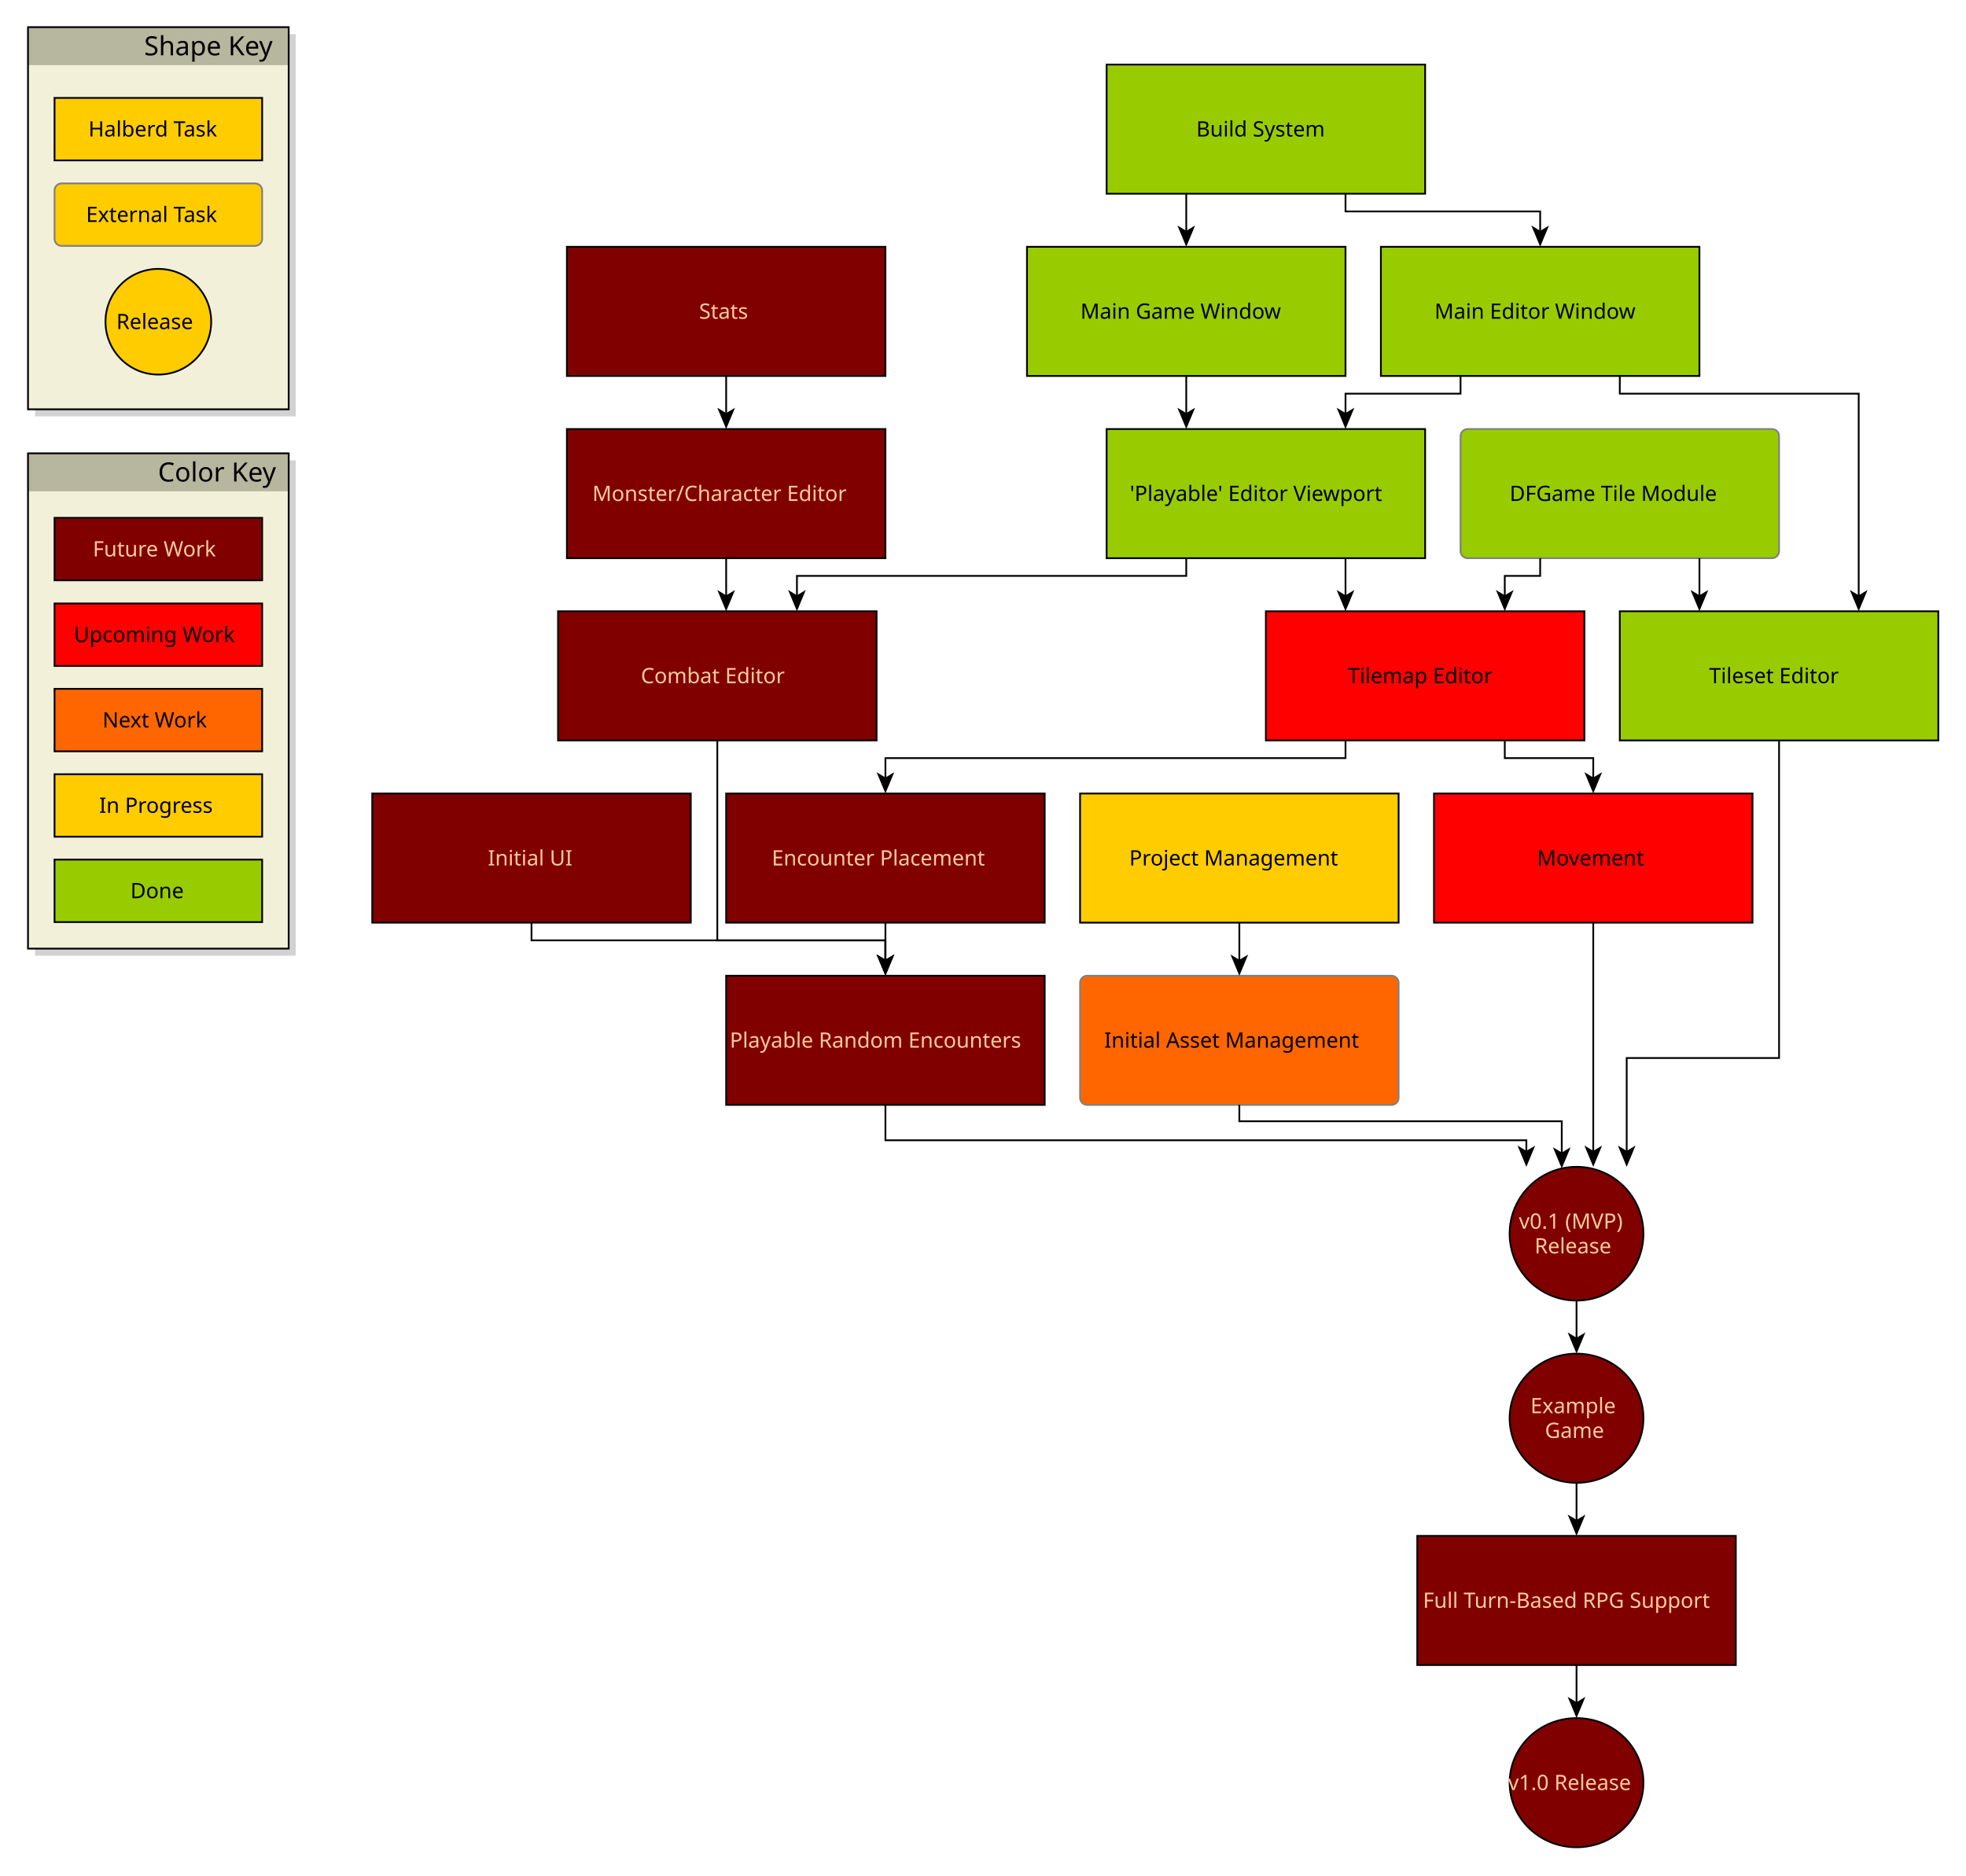
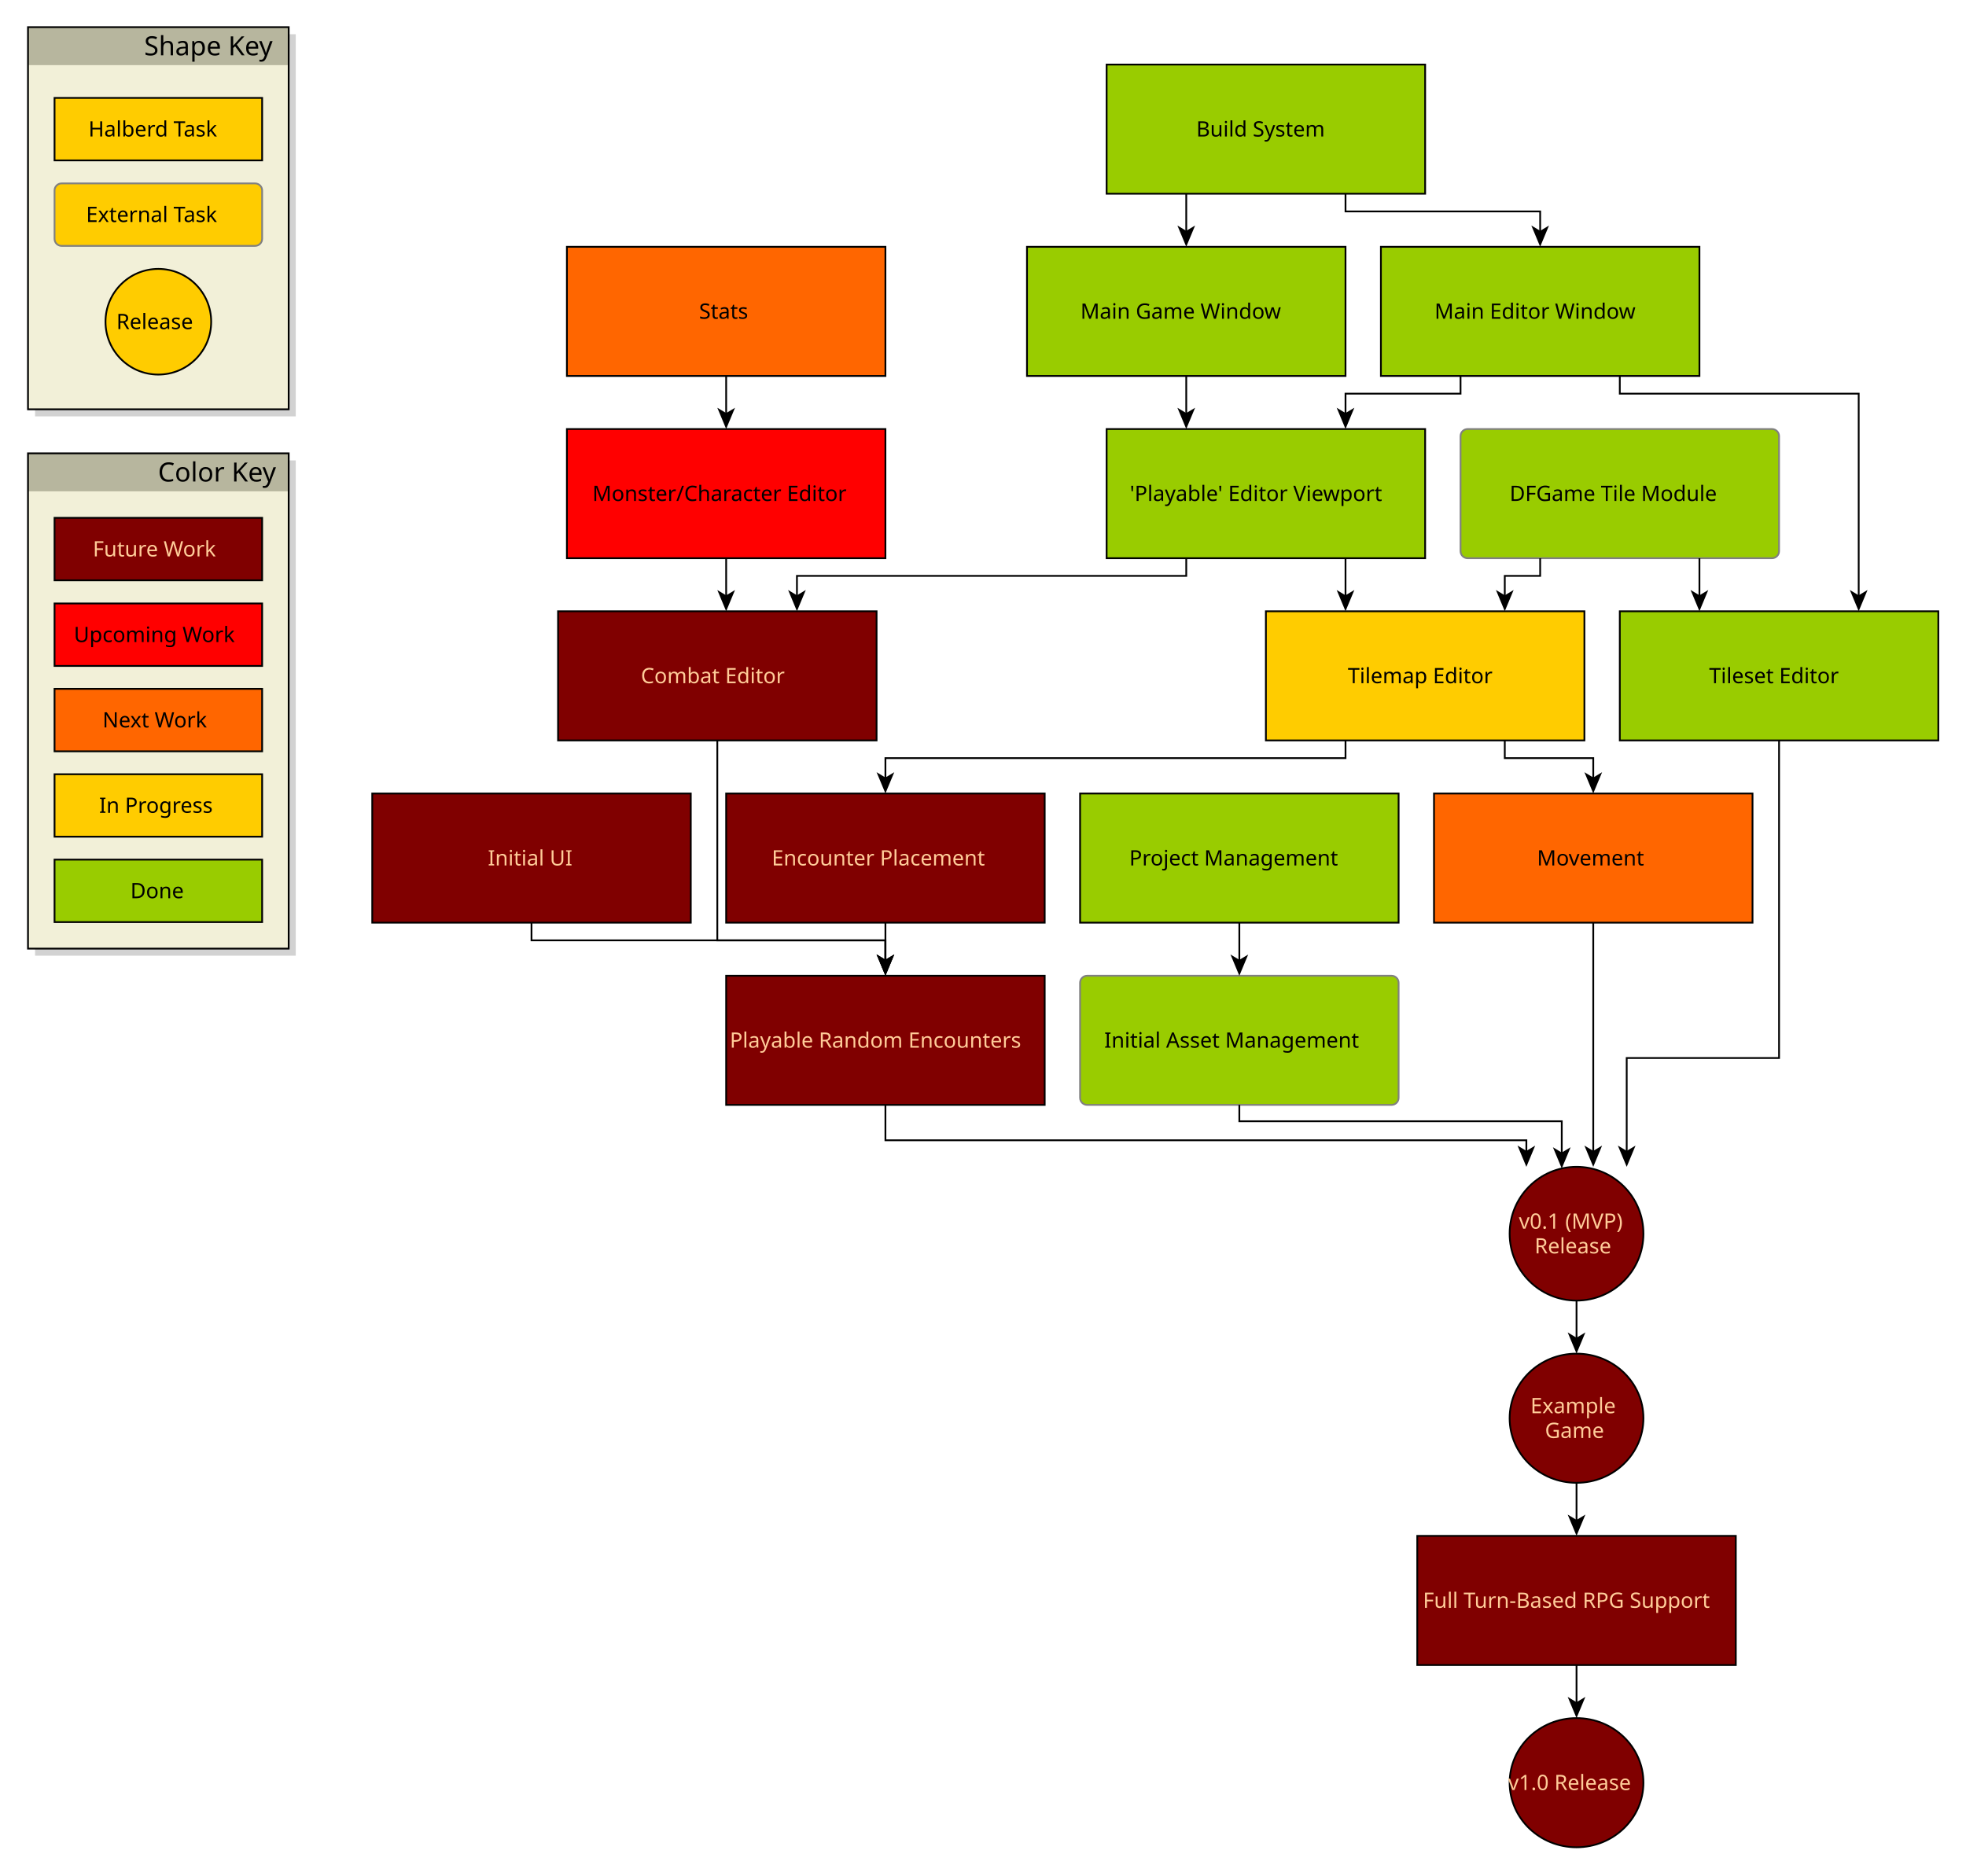
<svg xmlns="http://www.w3.org/2000/svg" fill-opacity="1" color-rendering="auto" color-interpolation="auto" text-rendering="auto" stroke="black" stroke-linecap="square" width="1111" stroke-miterlimit="10" shape-rendering="auto" stroke-opacity="1" fill="black" stroke-dasharray="none" font-weight="normal" stroke-width="1" height="1060" font-family="'Dialog'" font-style="normal" stroke-linejoin="miter" font-size="12px" stroke-dashoffset="0" image-rendering="auto">
  <defs id="genericDefs" />
  <g>
    <defs id="defs1">
      <clipPath clipPathUnits="userSpaceOnUse" id="clipPath1">
        <path d="M0 0 L1111 0 L1111 1060 L0 1060 L0 0 Z" />
      </clipPath>
      <clipPath clipPathUnits="userSpaceOnUse" id="clipPath2">
        <path d="M137 -72 L1248 -72 L1248 988 L137 988 L137 -72 Z" />
      </clipPath>
      <clipPath clipPathUnits="userSpaceOnUse" id="clipPath3">
        <path d="M141 -68 L1252 -68 L1252 992 L141 992 L141 -68 Z" />
      </clipPath>
    </defs>
    <g fill="rgb(210,210,210)" text-rendering="geometricPrecision" shape-rendering="geometricPrecision" transform="matrix(1,0,0,1,-141,68) translate(4,4)" stroke="rgb(210,210,210)">
      <rect x="156.819" width="147.32" height="216" y="-52.654" clip-path="url(#clipPath2)" stroke="none" />
    </g>
    <g fill="rgb(242,240,216)" text-rendering="geometricPrecision" shape-rendering="geometricPrecision" transform="matrix(1,0,0,1,-141,68)" stroke="rgb(242,240,216)">
      <rect x="156.819" width="147.32" height="216" y="-52.654" clip-path="url(#clipPath3)" stroke="none" />
      <rect x="156.819" y="-52.654" clip-path="url(#clipPath3)" fill="rgb(183,182,158)" width="147.32" height="21.461" stroke="none" />
    </g>
    <g font-size="15px" stroke-linecap="butt" transform="matrix(1,0,0,1,-141,68)" text-rendering="geometricPrecision" font-family="sans-serif" shape-rendering="geometricPrecision" stroke-miterlimit="1.45">
      <text x="222.458" xml:space="preserve" y="-36.731" clip-path="url(#clipPath3)" stroke="none">Shape Key</text>
      <rect fill="none" x="156.819" width="147.32" height="216" y="-52.654" clip-path="url(#clipPath3)" />
    </g>
    <g fill="rgb(255,204,0)" text-rendering="geometricPrecision" shape-rendering="geometricPrecision" transform="matrix(1,0,0,1,-141,68)" stroke="rgb(255,204,0)">
      <rect x="171.819" width="117.32" height="35.309" y="-12.654" clip-path="url(#clipPath3)" stroke="none" />
    </g>
    <g text-rendering="geometricPrecision" stroke-miterlimit="1.45" shape-rendering="geometricPrecision" transform="matrix(1,0,0,1,-141,68)" stroke-linecap="butt">
      <rect fill="none" x="171.819" width="117.32" height="35.309" y="-12.654" clip-path="url(#clipPath3)" />
      <text x="190.998" xml:space="preserve" y="9.154" clip-path="url(#clipPath3)" font-family="sans-serif" stroke="none">Halberd Task</text>
    </g>
    <g fill="rgb(255,204,0)" text-rendering="geometricPrecision" shape-rendering="geometricPrecision" transform="matrix(1,0,0,1,-141,68)" stroke="rgb(255,204,0)">
      <rect x="171.819" y="35.667" clip-path="url(#clipPath3)" width="117.32" rx="4" ry="4" height="35.309" stroke="none" />
    </g>
    <g stroke-linecap="butt" transform="matrix(1,0,0,1,-141,68)" fill="gray" text-rendering="geometricPrecision" shape-rendering="geometricPrecision" stroke="gray" stroke-miterlimit="1.45">
      <rect x="171.819" y="35.667" clip-path="url(#clipPath3)" fill="none" width="117.32" rx="4" ry="4" height="35.309" />
      <text x="189.63" y="57.475" clip-path="url(#clipPath3)" fill="black" font-family="sans-serif" stroke="none" xml:space="preserve">External Task</text>
    </g>
    <g fill="rgb(255,204,0)" text-rendering="geometricPrecision" shape-rendering="geometricPrecision" transform="matrix(1,0,0,1,-141,68)" stroke="rgb(255,204,0)">
      <circle r="29.864" clip-path="url(#clipPath3)" cx="230.478" cy="113.852" stroke="none" />
    </g>
    <g text-rendering="geometricPrecision" stroke-miterlimit="1.45" shape-rendering="geometricPrecision" transform="matrix(1,0,0,1,-141,68)" stroke-linecap="butt">
      <circle fill="none" r="29.864" clip-path="url(#clipPath3)" cx="230.478" cy="113.852" />
      <text x="206.766" xml:space="preserve" y="118.006" clip-path="url(#clipPath3)" font-family="sans-serif" stroke="none">Release</text>
    </g>
    <g fill="rgb(210,210,210)" text-rendering="geometricPrecision" shape-rendering="geometricPrecision" transform="matrix(1,0,0,1,-141,68) translate(4,4)" stroke="rgb(210,210,210)">
      <rect x="156.819" width="147.32" height="279.943" y="188.231" clip-path="url(#clipPath2)" stroke="none" />
    </g>
    <g fill="rgb(242,240,216)" text-rendering="geometricPrecision" shape-rendering="geometricPrecision" transform="matrix(1,0,0,1,-141,68)" stroke="rgb(242,240,216)">
      <rect x="156.819" width="147.32" height="279.943" y="188.231" clip-path="url(#clipPath3)" stroke="none" />
      <rect x="156.819" y="188.231" clip-path="url(#clipPath3)" fill="rgb(183,182,158)" width="147.32" height="21.461" stroke="none" />
    </g>
    <g font-size="15px" stroke-linecap="butt" transform="matrix(1,0,0,1,-141,68)" text-rendering="geometricPrecision" font-family="sans-serif" shape-rendering="geometricPrecision" stroke-miterlimit="1.45">
      <text x="230.266" xml:space="preserve" y="204.154" clip-path="url(#clipPath3)" stroke="none">Color Key</text>
      <rect fill="none" x="156.819" width="147.32" height="279.943" y="188.231" clip-path="url(#clipPath3)" />
    </g>
    <g fill="maroon" text-rendering="geometricPrecision" shape-rendering="geometricPrecision" transform="matrix(1,0,0,1,-141,68)" stroke="maroon">
      <rect x="171.819" width="117.32" height="35.309" y="224.691" clip-path="url(#clipPath3)" stroke="none" />
    </g>
    <g text-rendering="geometricPrecision" stroke-miterlimit="1.45" shape-rendering="geometricPrecision" transform="matrix(1,0,0,1,-141,68)" stroke-linecap="butt">
      <rect fill="none" x="171.819" width="117.32" height="35.309" y="224.691" clip-path="url(#clipPath3)" />
      <text x="193.459" y="246.5" clip-path="url(#clipPath3)" fill="rgb(255,204,153)" font-family="sans-serif" stroke="none" xml:space="preserve">Future Work</text>
    </g>
    <g fill="red" text-rendering="geometricPrecision" shape-rendering="geometricPrecision" transform="matrix(1,0,0,1,-141,68)" stroke="red">
      <rect x="171.819" width="117.32" height="35.309" y="273.086" clip-path="url(#clipPath3)" stroke="none" />
    </g>
    <g text-rendering="geometricPrecision" stroke-miterlimit="1.45" shape-rendering="geometricPrecision" transform="matrix(1,0,0,1,-141,68)" stroke-linecap="butt">
      <rect fill="none" x="171.819" width="117.32" height="35.309" y="273.086" clip-path="url(#clipPath3)" />
      <text x="182.733" xml:space="preserve" y="294.895" clip-path="url(#clipPath3)" font-family="sans-serif" stroke="none">Upcoming Work</text>
    </g>
    <g fill="rgb(255,102,0)" text-rendering="geometricPrecision" shape-rendering="geometricPrecision" transform="matrix(1,0,0,1,-141,68)" stroke="rgb(255,102,0)">
      <rect x="171.819" width="117.32" height="35.309" y="321.346" clip-path="url(#clipPath3)" stroke="none" />
    </g>
    <g text-rendering="geometricPrecision" stroke-miterlimit="1.45" shape-rendering="geometricPrecision" transform="matrix(1,0,0,1,-141,68)" stroke-linecap="butt">
      <rect fill="none" x="171.819" width="117.32" height="35.309" y="321.346" clip-path="url(#clipPath3)" />
      <text x="198.943" xml:space="preserve" y="343.154" clip-path="url(#clipPath3)" font-family="sans-serif" stroke="none">Next Work</text>
    </g>
    <g fill="rgb(255,204,0)" text-rendering="geometricPrecision" shape-rendering="geometricPrecision" transform="matrix(1,0,0,1,-141,68)" stroke="rgb(255,204,0)">
      <rect x="171.819" width="117.32" height="35.309" y="369.605" clip-path="url(#clipPath3)" stroke="none" />
    </g>
    <g text-rendering="geometricPrecision" stroke-miterlimit="1.45" shape-rendering="geometricPrecision" transform="matrix(1,0,0,1,-141,68)" stroke-linecap="butt">
      <rect fill="none" x="171.819" width="117.32" height="35.309" y="369.605" clip-path="url(#clipPath3)" />
      <text x="197.024" xml:space="preserve" y="391.414" clip-path="url(#clipPath3)" font-family="sans-serif" stroke="none">In Progress</text>
    </g>
    <g fill="rgb(153,204,0)" text-rendering="geometricPrecision" shape-rendering="geometricPrecision" transform="matrix(1,0,0,1,-141,68)" stroke="rgb(153,204,0)">
      <rect x="171.819" width="117.32" height="35.309" y="417.865" clip-path="url(#clipPath3)" stroke="none" />
    </g>
    <g text-rendering="geometricPrecision" stroke-miterlimit="1.45" shape-rendering="geometricPrecision" transform="matrix(1,0,0,1,-141,68)" stroke-linecap="butt">
      <rect fill="none" x="171.819" width="117.32" height="35.309" y="417.865" clip-path="url(#clipPath3)" />
      <text x="214.693" xml:space="preserve" y="439.673" clip-path="url(#clipPath3)" font-family="sans-serif" stroke="none">Done</text>
    </g>
    <g fill="rgb(153,204,0)" text-rendering="geometricPrecision" shape-rendering="geometricPrecision" transform="matrix(1,0,0,1,-141,68)" stroke="rgb(153,204,0)">
      <rect x="921.36" width="180" height="73" y="71.5" clip-path="url(#clipPath3)" stroke="none" />
    </g>
    <g text-rendering="geometricPrecision" stroke-miterlimit="1.45" shape-rendering="geometricPrecision" transform="matrix(1,0,0,1,-141,68)" stroke-linecap="butt">
      <rect fill="none" x="921.36" width="180" height="73" y="71.5" clip-path="url(#clipPath3)" />
      <text x="951.676" xml:space="preserve" y="112.154" clip-path="url(#clipPath3)" font-family="sans-serif" stroke="none">Main Editor Window</text>
    </g>
    <g fill="rgb(153,204,0)" text-rendering="geometricPrecision" shape-rendering="geometricPrecision" transform="matrix(1,0,0,1,-141,68)" stroke="rgb(153,204,0)">
      <rect x="721.36" width="180" height="73" y="71.5" clip-path="url(#clipPath3)" stroke="none" />
    </g>
    <g text-rendering="geometricPrecision" stroke-miterlimit="1.45" shape-rendering="geometricPrecision" transform="matrix(1,0,0,1,-141,68)" stroke-linecap="butt">
      <rect fill="none" x="721.36" width="180" height="73" y="71.5" clip-path="url(#clipPath3)" />
      <text x="751.571" xml:space="preserve" y="112.154" clip-path="url(#clipPath3)" font-family="sans-serif" stroke="none">Main Game Window</text>
    </g>
    <g fill="rgb(153,204,0)" text-rendering="geometricPrecision" shape-rendering="geometricPrecision" transform="matrix(1,0,0,1,-141,68)" stroke="rgb(153,204,0)">
      <rect x="766.36" width="180" height="73" y="174.5" clip-path="url(#clipPath3)" stroke="none" />
    </g>
    <g text-rendering="geometricPrecision" stroke-miterlimit="1.45" shape-rendering="geometricPrecision" transform="matrix(1,0,0,1,-141,68)" stroke-linecap="butt">
      <rect fill="none" x="766.36" width="180" height="73" y="174.5" clip-path="url(#clipPath3)" />
      <text x="779.465" xml:space="preserve" y="215.154" clip-path="url(#clipPath3)" font-family="sans-serif" stroke="none">'Playable' Editor Viewport</text>
    </g>
-     <g fill="red" text-rendering="geometricPrecision" shape-rendering="geometricPrecision" transform="matrix(1,0,0,1,-141,68)" stroke="red">
+     <g fill="rgb(255,204,0)" text-rendering="geometricPrecision" shape-rendering="geometricPrecision" transform="matrix(1,0,0,1,-141,68)" stroke="rgb(255,204,0)">
      <rect x="856.36" width="180" height="73" y="277.5" clip-path="url(#clipPath3)" stroke="none" />
    </g>
    <g text-rendering="geometricPrecision" stroke-miterlimit="1.45" shape-rendering="geometricPrecision" transform="matrix(1,0,0,1,-141,68)" stroke-linecap="butt">
      <rect fill="none" x="856.36" width="180" height="73" y="277.5" clip-path="url(#clipPath3)" />
      <text x="902.675" xml:space="preserve" y="318.154" clip-path="url(#clipPath3)" font-family="sans-serif" stroke="none">Tilemap Editor</text>
    </g>
    <g fill="maroon" text-rendering="geometricPrecision" shape-rendering="geometricPrecision" transform="matrix(1,0,0,1,-141,68)" stroke="maroon">
      <rect x="456.36" width="180" height="73" y="277.5" clip-path="url(#clipPath3)" stroke="none" />
    </g>
    <g text-rendering="geometricPrecision" stroke-miterlimit="1.45" shape-rendering="geometricPrecision" transform="matrix(1,0,0,1,-141,68)" stroke-linecap="butt">
      <rect fill="none" x="456.36" width="180" height="73" y="277.5" clip-path="url(#clipPath3)" />
      <text x="503.153" y="318.154" clip-path="url(#clipPath3)" fill="rgb(255,204,153)" font-family="sans-serif" stroke="none" xml:space="preserve">Combat Editor</text>
    </g>
    <g fill="rgb(153,204,0)" text-rendering="geometricPrecision" shape-rendering="geometricPrecision" transform="matrix(1,0,0,1,-141,68)" stroke="rgb(153,204,0)">
      <rect x="966.36" y="174.5" clip-path="url(#clipPath3)" width="180" rx="4" ry="4" height="73" stroke="none" />
    </g>
    <g stroke-linecap="butt" transform="matrix(1,0,0,1,-141,68)" fill="gray" text-rendering="geometricPrecision" shape-rendering="geometricPrecision" stroke="gray" stroke-miterlimit="1.45">
      <rect x="966.36" y="174.5" clip-path="url(#clipPath3)" fill="none" width="180" rx="4" ry="4" height="73" />
      <text x="994.104" y="215.154" clip-path="url(#clipPath3)" fill="black" font-family="sans-serif" stroke="none" xml:space="preserve">DFGame Tile Module</text>
    </g>
    <g fill="rgb(153,204,0)" text-rendering="geometricPrecision" shape-rendering="geometricPrecision" transform="matrix(1,0,0,1,-141,68)" stroke="rgb(153,204,0)">
      <rect x="1056.36" width="180" height="73" y="277.5" clip-path="url(#clipPath3)" stroke="none" />
    </g>
    <g text-rendering="geometricPrecision" stroke-miterlimit="1.45" shape-rendering="geometricPrecision" transform="matrix(1,0,0,1,-141,68)" stroke-linecap="butt">
      <rect fill="none" x="1056.36" width="180" height="73" y="277.5" clip-path="url(#clipPath3)" />
      <text x="1106.836" xml:space="preserve" y="318.154" clip-path="url(#clipPath3)" font-family="sans-serif" stroke="none">Tileset Editor</text>
    </g>
    <g fill="rgb(153,204,0)" text-rendering="geometricPrecision" shape-rendering="geometricPrecision" transform="matrix(1,0,0,1,-141,68)" stroke="rgb(153,204,0)">
      <rect x="766.36" width="180" height="73" y="-31.5" clip-path="url(#clipPath3)" stroke="none" />
    </g>
    <g text-rendering="geometricPrecision" stroke-miterlimit="1.45" shape-rendering="geometricPrecision" transform="matrix(1,0,0,1,-141,68)" stroke-linecap="butt">
      <rect fill="none" x="766.36" width="180" height="73" y="-31.5" clip-path="url(#clipPath3)" />
      <text x="817.017" xml:space="preserve" y="9.154" clip-path="url(#clipPath3)" font-family="sans-serif" stroke="none">Build System</text>
    </g>
-     <g fill="red" text-rendering="geometricPrecision" shape-rendering="geometricPrecision" transform="matrix(1,0,0,1,-141,68)" stroke="red">
+     <g fill="rgb(255,102,0)" text-rendering="geometricPrecision" shape-rendering="geometricPrecision" transform="matrix(1,0,0,1,-141,68)" stroke="rgb(255,102,0)">
      <rect x="951.36" width="180" height="73" y="380.5" clip-path="url(#clipPath3)" stroke="none" />
    </g>
    <g text-rendering="geometricPrecision" stroke-miterlimit="1.45" shape-rendering="geometricPrecision" transform="matrix(1,0,0,1,-141,68)" stroke-linecap="butt">
      <rect fill="none" x="951.36" width="180" height="73" y="380.5" clip-path="url(#clipPath3)" />
      <text x="1009.579" xml:space="preserve" y="421.154" clip-path="url(#clipPath3)" font-family="sans-serif" stroke="none">Movement</text>
    </g>
    <g fill="maroon" text-rendering="geometricPrecision" shape-rendering="geometricPrecision" transform="matrix(1,0,0,1,-141,68)" stroke="maroon">
      <rect x="551.36" width="180" height="73" y="380.5" clip-path="url(#clipPath3)" stroke="none" />
    </g>
    <g text-rendering="geometricPrecision" stroke-miterlimit="1.45" shape-rendering="geometricPrecision" transform="matrix(1,0,0,1,-141,68)" stroke-linecap="butt">
      <rect fill="none" x="551.36" width="180" height="73" y="380.5" clip-path="url(#clipPath3)" />
      <text x="577.13" y="421.154" clip-path="url(#clipPath3)" fill="rgb(255,204,153)" font-family="sans-serif" stroke="none" xml:space="preserve">Encounter Placement</text>
    </g>
    <g fill="maroon" text-rendering="geometricPrecision" shape-rendering="geometricPrecision" transform="matrix(1,0,0,1,-141,68)" stroke="maroon">
      <rect x="551.36" width="180" height="73" y="483.5" clip-path="url(#clipPath3)" stroke="none" />
    </g>
    <g text-rendering="geometricPrecision" stroke-miterlimit="1.45" shape-rendering="geometricPrecision" transform="matrix(1,0,0,1,-141,68)" stroke-linecap="butt">
      <rect fill="none" x="551.36" width="180" height="73" y="483.5" clip-path="url(#clipPath3)" />
      <text x="553.411" y="524.154" clip-path="url(#clipPath3)" fill="rgb(255,204,153)" font-family="sans-serif" stroke="none" xml:space="preserve">Playable Random Encounters</text>
    </g>
-     <g fill="maroon" text-rendering="geometricPrecision" shape-rendering="geometricPrecision" transform="matrix(1,0,0,1,-141,68)" stroke="maroon">
+     <g fill="red" text-rendering="geometricPrecision" shape-rendering="geometricPrecision" transform="matrix(1,0,0,1,-141,68)" stroke="red">
      <rect x="461.36" width="180" height="73" y="174.5" clip-path="url(#clipPath3)" stroke="none" />
    </g>
    <g text-rendering="geometricPrecision" stroke-miterlimit="1.45" shape-rendering="geometricPrecision" transform="matrix(1,0,0,1,-141,68)" stroke-linecap="butt">
      <rect fill="none" x="461.36" width="180" height="73" y="174.5" clip-path="url(#clipPath3)" />
-       <text x="475.765" y="215.154" clip-path="url(#clipPath3)" fill="rgb(255,204,153)" font-family="sans-serif" stroke="none" xml:space="preserve">Monster/Character Editor</text>
-     </g>
-     <g fill="maroon" text-rendering="geometricPrecision" shape-rendering="geometricPrecision" transform="matrix(1,0,0,1,-141,68)" stroke="maroon">
+       <text x="475.765" xml:space="preserve" y="215.154" clip-path="url(#clipPath3)" font-family="sans-serif" stroke="none">Monster/Character Editor</text>
+     </g>
+     <g fill="rgb(255,102,0)" text-rendering="geometricPrecision" shape-rendering="geometricPrecision" transform="matrix(1,0,0,1,-141,68)" stroke="rgb(255,102,0)">
      <rect x="461.36" width="180" height="73" y="71.5" clip-path="url(#clipPath3)" stroke="none" />
    </g>
    <g text-rendering="geometricPrecision" stroke-miterlimit="1.45" shape-rendering="geometricPrecision" transform="matrix(1,0,0,1,-141,68)" stroke-linecap="butt">
      <rect fill="none" x="461.36" width="180" height="73" y="71.5" clip-path="url(#clipPath3)" />
-       <text x="536.044" y="112.154" clip-path="url(#clipPath3)" fill="rgb(255,204,153)" font-family="sans-serif" stroke="none" xml:space="preserve">Stats</text>
-     </g>
-     <g fill="rgb(255,102,0)" text-rendering="geometricPrecision" shape-rendering="geometricPrecision" transform="matrix(1,0,0,1,-141,68)" stroke="rgb(255,102,0)">
+       <text x="536.044" xml:space="preserve" y="112.154" clip-path="url(#clipPath3)" font-family="sans-serif" stroke="none">Stats</text>
+     </g>
+     <g fill="rgb(153,204,0)" text-rendering="geometricPrecision" shape-rendering="geometricPrecision" transform="matrix(1,0,0,1,-141,68)" stroke="rgb(153,204,0)">
      <rect x="751.36" y="483.5" clip-path="url(#clipPath3)" width="180" rx="4" ry="4" height="73" stroke="none" />
    </g>
    <g stroke-linecap="butt" transform="matrix(1,0,0,1,-141,68)" fill="gray" text-rendering="geometricPrecision" shape-rendering="geometricPrecision" stroke="gray" stroke-miterlimit="1.45">
      <rect x="751.36" y="483.5" clip-path="url(#clipPath3)" fill="none" width="180" rx="4" ry="4" height="73" />
      <text x="765.018" y="524.154" clip-path="url(#clipPath3)" fill="black" font-family="sans-serif" stroke="none" xml:space="preserve">Initial Asset Management</text>
    </g>
    <g fill="maroon" text-rendering="geometricPrecision" shape-rendering="geometricPrecision" transform="matrix(1,0,0,1,-141,68)" stroke="maroon">
      <circle r="37.8" clip-path="url(#clipPath3)" cx="1031.91" cy="629.3" stroke="none" />
    </g>
    <g text-rendering="geometricPrecision" stroke-miterlimit="1.45" shape-rendering="geometricPrecision" transform="matrix(1,0,0,1,-141,68)" stroke-linecap="butt">
      <circle fill="none" r="37.8" clip-path="url(#clipPath3)" cx="1031.91" cy="629.3" />
      <text x="999.329" y="626.47" clip-path="url(#clipPath3)" fill="rgb(255,204,153)" font-family="sans-serif" stroke="none" xml:space="preserve">v0.1 (MVP)</text>
      <text x="1008.197" y="640.439" clip-path="url(#clipPath3)" fill="rgb(255,204,153)" font-family="sans-serif" stroke="none" xml:space="preserve">Release</text>
    </g>
    <g fill="maroon" text-rendering="geometricPrecision" shape-rendering="geometricPrecision" transform="matrix(1,0,0,1,-141,68)" stroke="maroon">
      <ellipse rx="37.8" ry="36.5" clip-path="url(#clipPath3)" cx="1031.91" cy="733.6" stroke="none" />
    </g>
    <g text-rendering="geometricPrecision" stroke-miterlimit="1.45" shape-rendering="geometricPrecision" transform="matrix(1,0,0,1,-141,68)" stroke-linecap="butt">
      <ellipse rx="37.8" fill="none" ry="36.5" clip-path="url(#clipPath3)" cx="1031.91" cy="733.6" />
      <text x="1005.88" y="730.77" clip-path="url(#clipPath3)" fill="rgb(255,204,153)" font-family="sans-serif" stroke="none" xml:space="preserve">Example</text>
      <text x="1014.048" y="744.739" clip-path="url(#clipPath3)" fill="rgb(255,204,153)" font-family="sans-serif" stroke="none" xml:space="preserve">Game</text>
    </g>
    <g fill="maroon" text-rendering="geometricPrecision" shape-rendering="geometricPrecision" transform="matrix(1,0,0,1,-141,68)" stroke="maroon">
      <rect x="941.91" width="180" height="73" y="800.1" clip-path="url(#clipPath3)" stroke="none" />
    </g>
    <g text-rendering="geometricPrecision" stroke-miterlimit="1.45" shape-rendering="geometricPrecision" transform="matrix(1,0,0,1,-141,68)" stroke-linecap="butt">
      <rect fill="none" x="941.91" width="180" height="73" y="800.1" clip-path="url(#clipPath3)" />
      <text x="945.124" y="840.754" clip-path="url(#clipPath3)" fill="rgb(255,204,153)" font-family="sans-serif" stroke="none" xml:space="preserve">Full Turn-Based RPG Support</text>
    </g>
    <g fill="maroon" text-rendering="geometricPrecision" shape-rendering="geometricPrecision" transform="matrix(1,0,0,1,-141,68)" stroke="maroon">
      <ellipse rx="37.8" ry="36.5" clip-path="url(#clipPath3)" cx="1031.91" cy="939.6" stroke="none" />
    </g>
    <g text-rendering="geometricPrecision" stroke-miterlimit="1.45" shape-rendering="geometricPrecision" transform="matrix(1,0,0,1,-141,68)" stroke-linecap="butt">
      <ellipse rx="37.8" fill="none" ry="36.5" clip-path="url(#clipPath3)" cx="1031.91" cy="939.6" />
      <text x="993.197" y="943.754" clip-path="url(#clipPath3)" fill="rgb(255,204,153)" font-family="sans-serif" stroke="none" xml:space="preserve">v1.0 Release</text>
    </g>
    <g fill="maroon" text-rendering="geometricPrecision" shape-rendering="geometricPrecision" transform="matrix(1,0,0,1,-141,68)" stroke="maroon">
      <rect x="351.36" width="180" height="73" y="380.5" clip-path="url(#clipPath3)" stroke="none" />
    </g>
    <g text-rendering="geometricPrecision" stroke-miterlimit="1.45" shape-rendering="geometricPrecision" transform="matrix(1,0,0,1,-141,68)" stroke-linecap="butt">
      <rect fill="none" x="351.36" width="180" height="73" y="380.5" clip-path="url(#clipPath3)" />
      <text x="416.689" y="421.154" clip-path="url(#clipPath3)" fill="rgb(255,204,153)" font-family="sans-serif" stroke="none" xml:space="preserve">Initial UI</text>
    </g>
-     <g fill="rgb(255,204,0)" text-rendering="geometricPrecision" shape-rendering="geometricPrecision" transform="matrix(1,0,0,1,-141,68)" stroke="rgb(255,204,0)">
+     <g fill="rgb(153,204,0)" text-rendering="geometricPrecision" shape-rendering="geometricPrecision" transform="matrix(1,0,0,1,-141,68)" stroke="rgb(153,204,0)">
      <rect x="751.36" width="180" height="73" y="380.5" clip-path="url(#clipPath3)" stroke="none" />
    </g>
    <g text-rendering="geometricPrecision" stroke-miterlimit="1.45" shape-rendering="geometricPrecision" transform="matrix(1,0,0,1,-141,68)" stroke-linecap="butt">
      <rect fill="none" x="751.36" width="180" height="73" y="380.5" clip-path="url(#clipPath3)" />
      <text x="779.163" xml:space="preserve" y="421.154" clip-path="url(#clipPath3)" font-family="sans-serif" stroke="none">Project Management</text>
      <path fill="none" d="M966.36 144.5 L966.36 154.5 L901.36 154.5 L901.36 166.461" clip-path="url(#clipPath3)" />
      <path d="M901.36 174.461 L906.36 162.461 L901.36 165.461 L896.36 162.461 Z" clip-path="url(#clipPath3)" stroke="none" />
      <path fill="none" d="M811.36 144.5 L811.36 166.471" clip-path="url(#clipPath3)" />
      <path d="M811.36 174.471 L816.36 162.471 L811.36 165.471 L806.36 162.471 Z" clip-path="url(#clipPath3)" stroke="none" />
      <path fill="none" d="M901.36 247.5 L901.36 269.471" clip-path="url(#clipPath3)" />
      <path d="M901.36 277.471 L906.36 265.471 L901.36 268.471 L896.36 265.471 Z" clip-path="url(#clipPath3)" stroke="none" />
      <path fill="none" d="M811.36 247.5 L811.36 257.5 L591.36 257.5 L591.36 269.461" clip-path="url(#clipPath3)" />
      <path d="M591.36 277.461 L596.36 265.461 L591.36 268.461 L586.36 265.461 Z" clip-path="url(#clipPath3)" stroke="none" />
      <path fill="none" d="M1011.36 247.5 L1011.36 257.5 L991.36 257.5 L991.36 269.461" clip-path="url(#clipPath3)" />
      <path d="M991.36 277.461 L996.36 265.461 L991.36 268.461 L986.36 265.461 Z" clip-path="url(#clipPath3)" stroke="none" />
      <path fill="none" d="M1056.36 144.5 L1056.36 154.5 L1191.36 154.5 L1191.36 269.47" clip-path="url(#clipPath3)" />
      <path d="M1191.36 277.47 L1196.36 265.47 L1191.36 268.47 L1186.36 265.47 Z" clip-path="url(#clipPath3)" stroke="none" />
      <path fill="none" d="M1101.36 247.5 L1101.36 269.471" clip-path="url(#clipPath3)" />
      <path d="M1101.36 277.471 L1106.36 265.471 L1101.36 268.471 L1096.36 265.471 Z" clip-path="url(#clipPath3)" stroke="none" />
      <path fill="none" d="M901.36 41.5 L901.36 51.5 L1011.36 51.5 L1011.36 63.461" clip-path="url(#clipPath3)" />
      <path d="M1011.36 71.461 L1016.36 59.461 L1011.36 62.461 L1006.36 59.461 Z" clip-path="url(#clipPath3)" stroke="none" />
      <path fill="none" d="M811.36 41.5 L811.36 63.471" clip-path="url(#clipPath3)" />
      <path d="M811.36 71.471 L816.36 59.471 L811.36 62.471 L806.36 59.471 Z" clip-path="url(#clipPath3)" stroke="none" />
      <path fill="none" d="M991.36 350.5 L991.36 360.5 L1041.36 360.5 L1041.36 372.461" clip-path="url(#clipPath3)" />
      <path d="M1041.36 380.461 L1046.36 368.461 L1041.36 371.461 L1036.36 368.461 Z" clip-path="url(#clipPath3)" stroke="none" />
      <path fill="none" d="M901.36 350.5 L901.36 360.5 L641.36 360.5 L641.36 372.461" clip-path="url(#clipPath3)" />
      <path d="M641.36 380.461 L646.36 368.461 L641.36 371.461 L636.36 368.461 Z" clip-path="url(#clipPath3)" stroke="none" />
      <path fill="none" d="M546.36 350.5 L546.36 463.5 L641.36 463.5 L641.36 475.461" clip-path="url(#clipPath3)" />
      <path d="M641.36 483.461 L646.36 471.461 L641.36 474.461 L636.36 471.461 Z" clip-path="url(#clipPath3)" stroke="none" />
      <path fill="none" d="M641.36 453.5 L641.36 475.471" clip-path="url(#clipPath3)" />
      <path d="M641.36 483.471 L646.36 471.471 L641.36 474.471 L636.36 471.471 Z" clip-path="url(#clipPath3)" stroke="none" />
      <path fill="none" d="M551.36 247.5 L551.36 262.5 L551.36 269.489" clip-path="url(#clipPath3)" />
      <path d="M551.36 277.489 L556.36 265.489 L551.36 268.489 L546.36 265.489 Z" clip-path="url(#clipPath3)" stroke="none" />
      <path fill="none" d="M551.36 144.5 L551.36 166.471" clip-path="url(#clipPath3)" />
      <path d="M551.36 174.471 L556.36 162.471 L551.36 165.471 L546.36 162.471 Z" clip-path="url(#clipPath3)" stroke="none" />
      <path fill="none" d="M1041.36 453.5 L1041.36 583.5" clip-path="url(#clipPath3)" />
      <path d="M1041.36 591.5 L1046.36 579.5 L1041.36 582.5 L1036.36 579.5 Z" clip-path="url(#clipPath3)" stroke="none" />
      <path fill="none" d="M641.36 556.5 L641.36 576.5 L1003.56 576.5 L1003.56 583.5" clip-path="url(#clipPath3)" />
      <path d="M1003.56 591.5 L1008.56 579.5 L1003.56 582.5 L998.56 579.5 Z" clip-path="url(#clipPath3)" stroke="none" />
      <path fill="none" d="M1146.36 350.5 L1146.36 530 L1060.26 530 L1060.26 583.5" clip-path="url(#clipPath3)" />
      <path d="M1060.26 591.5 L1065.26 579.5 L1060.26 582.5 L1055.26 579.5 Z" clip-path="url(#clipPath3)" stroke="none" />
      <path fill="none" d="M841.36 556.492 L841.36 565.75 L1023.56 565.75 L1023.56 584.44" clip-path="url(#clipPath3)" />
      <path d="M1023.56 592.44 L1028.56 580.44 L1023.56 583.44 L1018.56 580.44 Z" clip-path="url(#clipPath3)" stroke="none" />
      <path fill="none" d="M1031.91 667.1 L1031.91 689.1" clip-path="url(#clipPath3)" />
      <path d="M1031.91 697.1 L1036.91 685.1 L1031.91 688.1 L1026.91 685.1 Z" clip-path="url(#clipPath3)" stroke="none" />
      <path fill="none" d="M1031.91 770.1 L1031.91 792.071" clip-path="url(#clipPath3)" />
      <path d="M1031.91 800.071 L1036.91 788.071 L1031.91 791.071 L1026.91 788.071 Z" clip-path="url(#clipPath3)" stroke="none" />
      <path fill="none" d="M1031.91 873.1 L1031.91 895.1" clip-path="url(#clipPath3)" />
      <path d="M1031.91 903.1 L1036.91 891.1 L1031.91 894.1 L1026.91 891.1 Z" clip-path="url(#clipPath3)" stroke="none" />
      <path fill="none" d="M441.36 453.5 L441.36 463.5 L641.36 463.5 L641.36 475.461" clip-path="url(#clipPath3)" />
      <path d="M641.36 483.461 L646.36 471.461 L641.36 474.461 L636.36 471.461 Z" clip-path="url(#clipPath3)" stroke="none" />
      <path fill="none" d="M841.36 453.5 L841.36 468.5 L841.36 468.5 L841.36 475.512" clip-path="url(#clipPath3)" />
      <path d="M841.36 483.512 L846.36 471.512 L841.36 474.512 L836.36 471.512 Z" clip-path="url(#clipPath3)" stroke="none" />
    </g>
  </g>
</svg>
